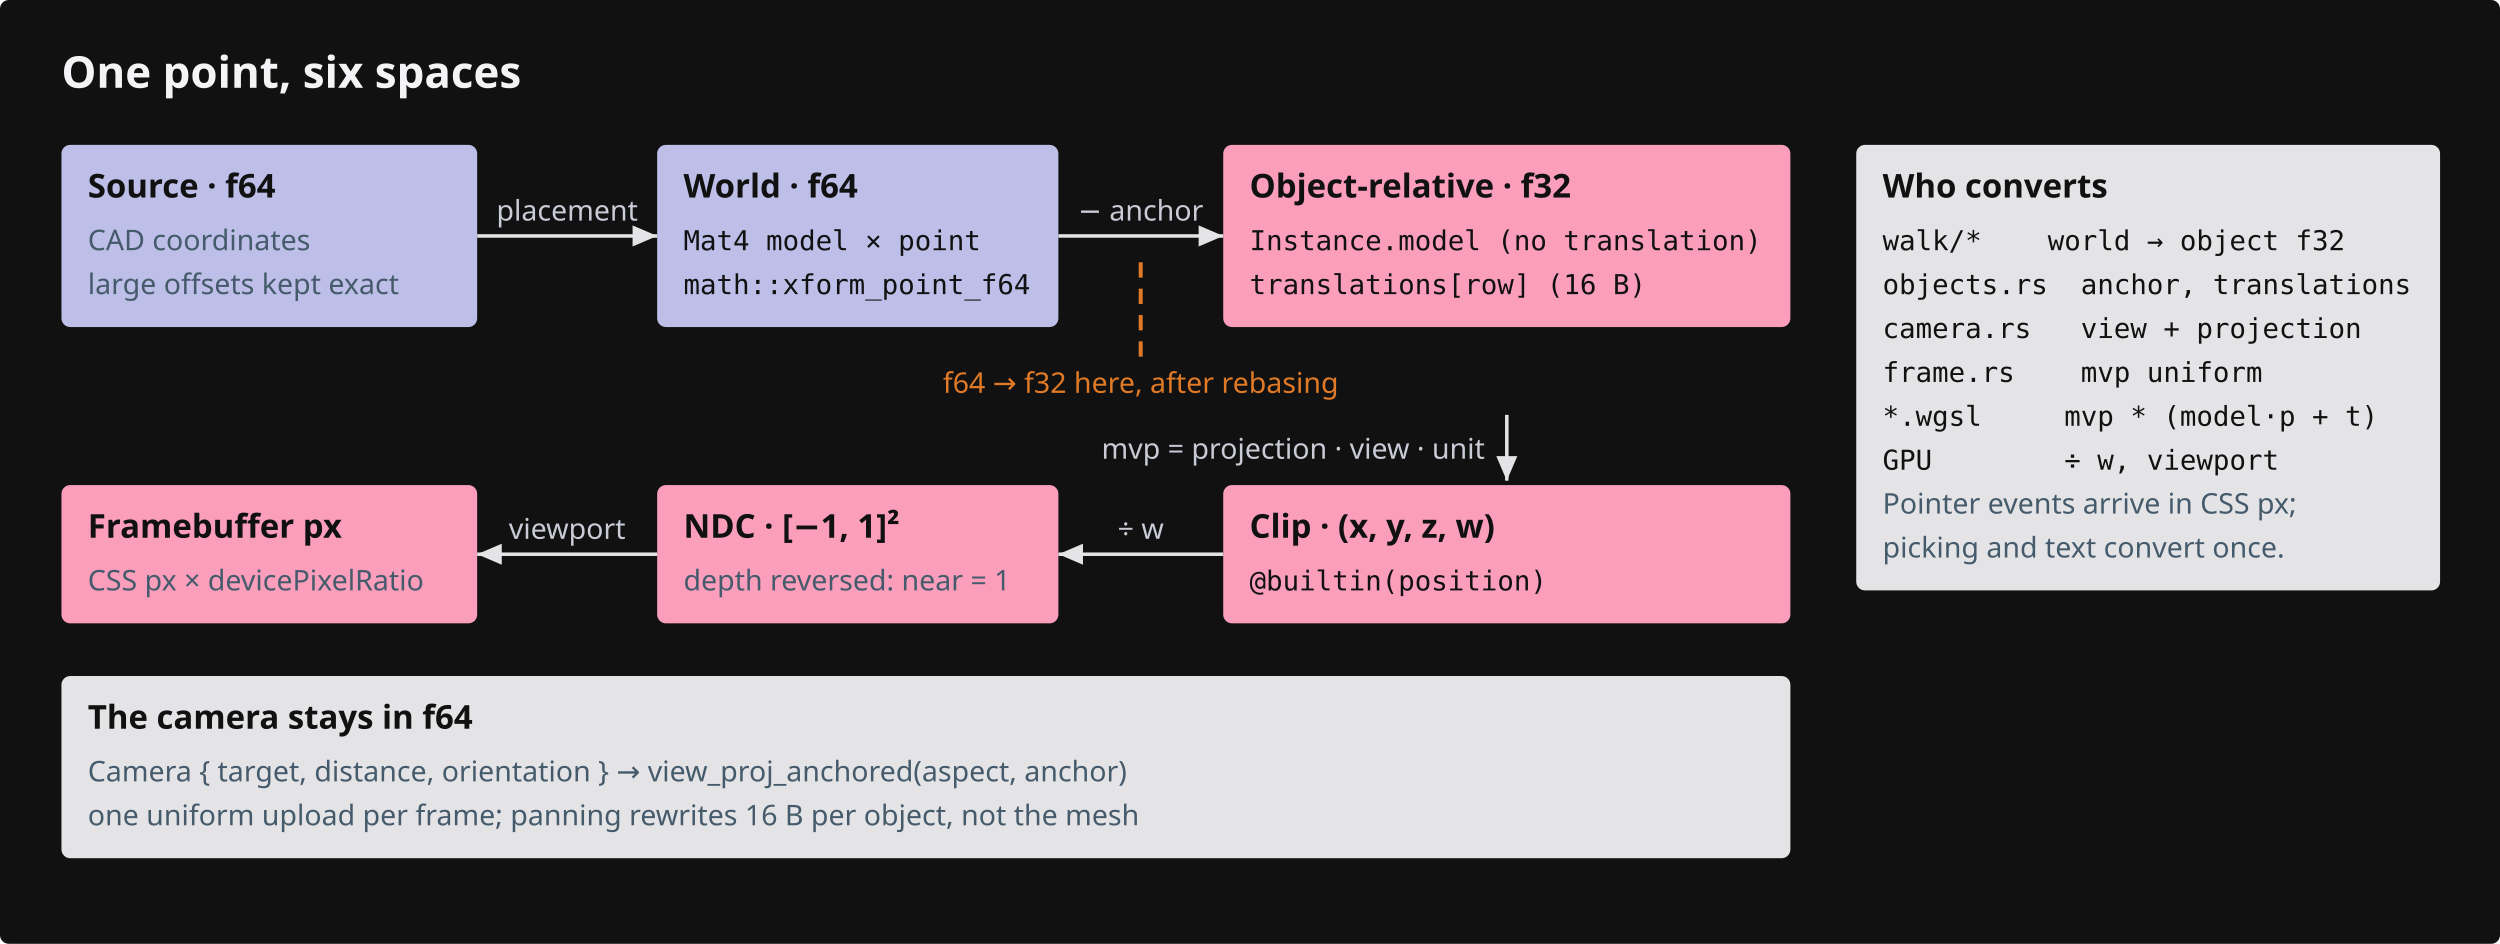
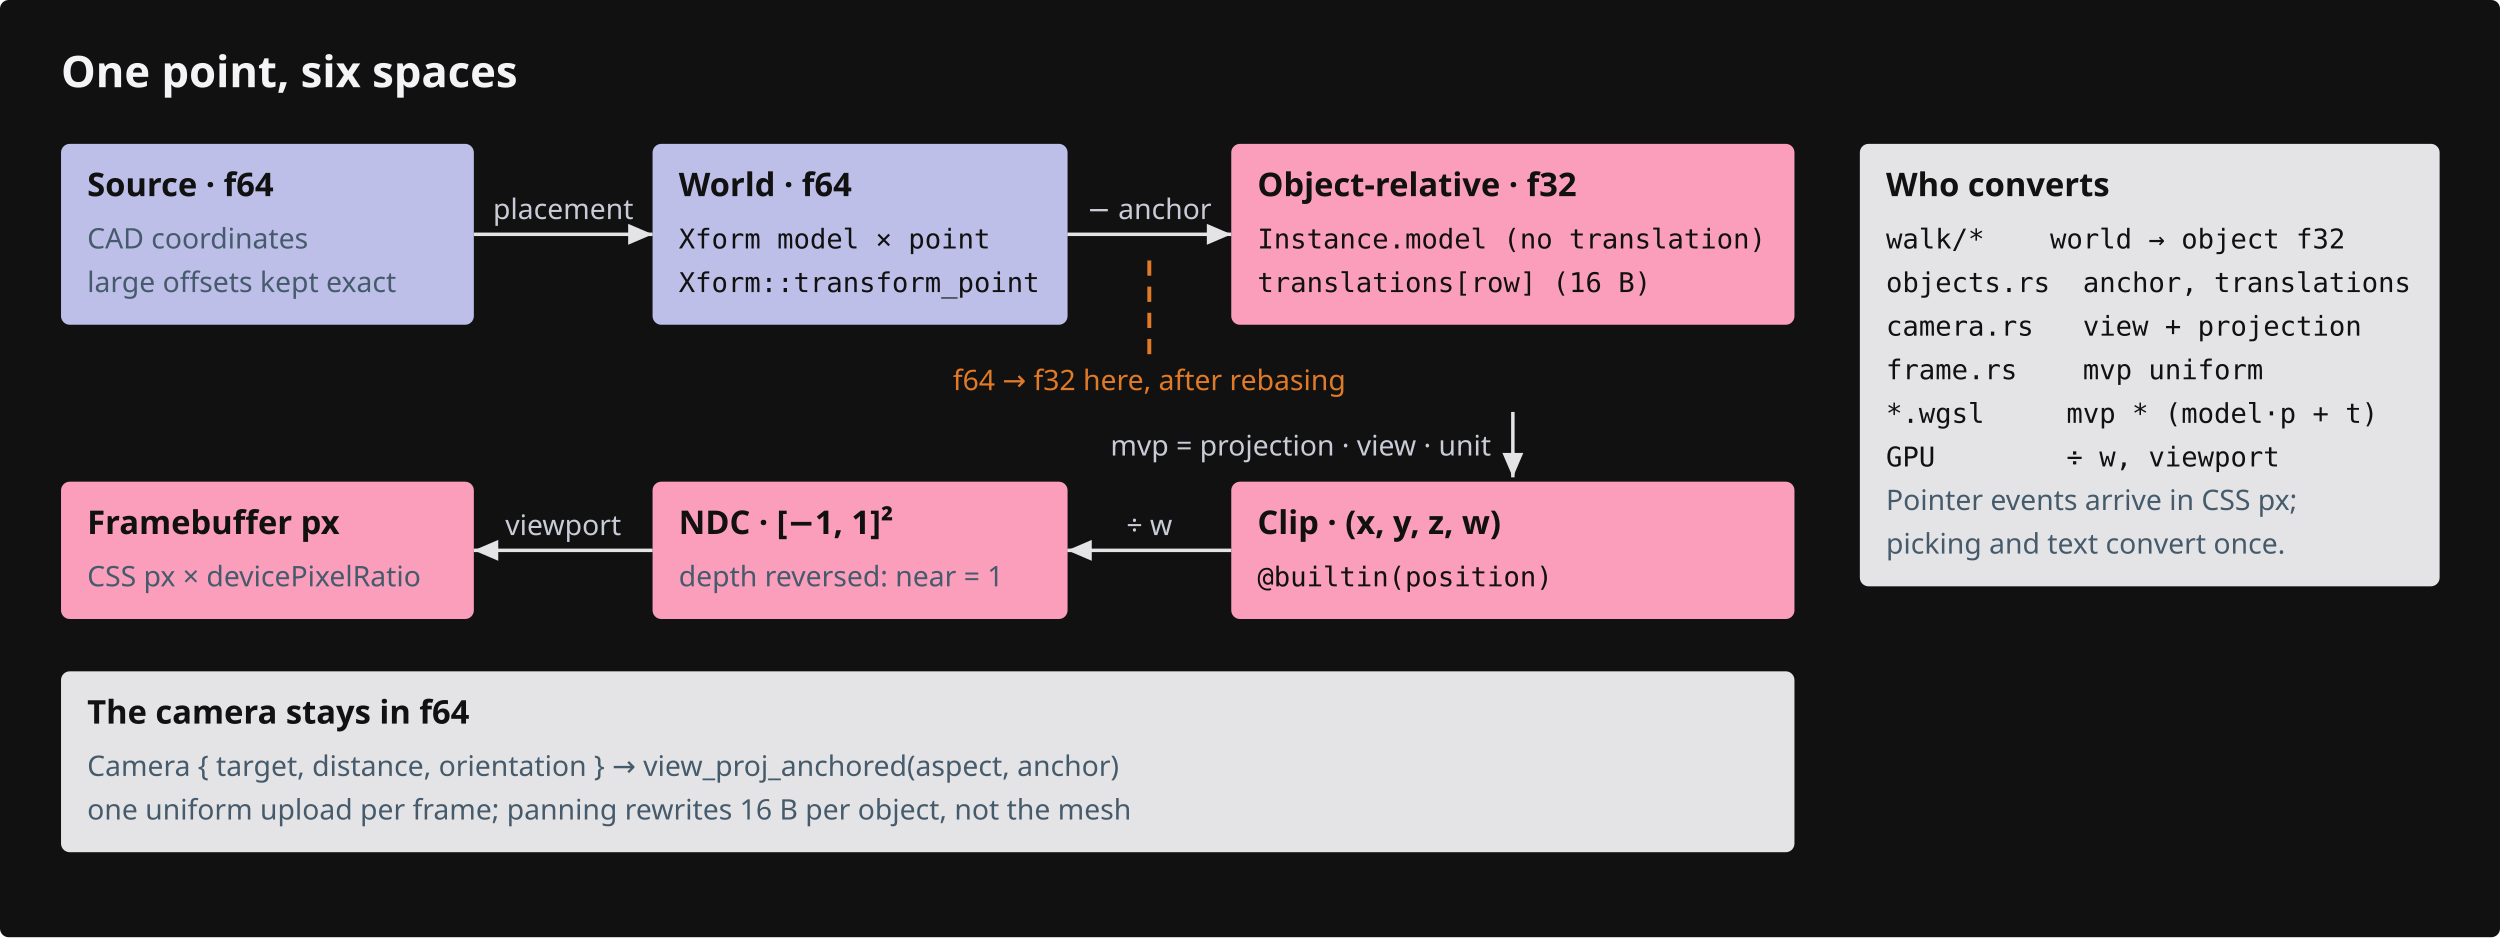
- <svg xmlns="http://www.w3.org/2000/svg" viewBox="0 0 1139 430" role="img" aria-labelledby="t d">
+ <svg xmlns="http://www.w3.org/2000/svg" viewBox="0 0 1147 430" role="img" aria-labelledby="t d">
  <defs>
    <marker id="a" markerWidth="9" markerHeight="9" refX="7" refY="3" orient="auto">
      <path d="M0,0 L7,3 L0,6" fill="#e4e4e7" />
    </marker>
  </defs>
  <style>text{font-family:system-ui,sans-serif;fill:#f4f4f6;font-size:13px}.h{font-size:20px;font-weight:700}.l{font-size:15px;font-weight:650}.s{font-size:13px;fill:#c9ccd6}.m{font-family:"DejaVu Sans Mono","Liberation Mono",monospace;font-size:12.5px;fill:#f4f4f6}.ar{fill:none;stroke:#e4e4e7;stroke-width:1.6;marker-end:url(#a)}.dash{fill:none;stroke:#e07a26;stroke-width:1.8;stroke-dasharray:7 5}</style>
  <rect width="100%" height="100%" rx="4" fill="#111111" />
-   <text class="h" xml:space="preserve" x="28.0" y="40.0">One point, six spaces</text>
+   <text class="h" xml:space="preserve" x="28.0" y="40.0" textLength="209.5" lengthAdjust="spacingAndGlyphs">One point, six spaces</text>
  <rect data-box="0" x="28.0" y="66.0" width="189.4" height="83.0" rx="4" fill="#bdbfe8" stroke="#bdbfe8" stroke-width="0" />
-   <text class="l" xml:space="preserve" x="40.0" y="90.0" style="fill:#111111" data-box="0">Source · f64</text>
-   <text class="s" xml:space="preserve" x="40.0" y="114.0" style="fill:#455b6b" data-box="0">CAD coordinates</text>
-   <text class="s" xml:space="preserve" x="40.0" y="134.0" style="fill:#455b6b" data-box="0">large offsets kept exact</text>
-   <rect data-box="1" x="299.4" y="66.0" width="182.8" height="83.0" rx="4" fill="#bdbfe8" stroke="#bdbfe8" stroke-width="0" />
-   <text class="l" xml:space="preserve" x="311.4" y="90.0" style="fill:#111111" data-box="1">World · f64</text>
-   <text class="m" xml:space="preserve" x="311.4" y="114.0" style="fill:#111111" data-box="1">Mat4 model × point</text>
-   <text class="m" xml:space="preserve" x="311.4" y="134.0" style="fill:#111111" data-box="1">math::xform_point_f64</text>
-   <rect data-box="2" x="557.3" y="66.0" width="258.4" height="83.0" rx="4" fill="#fa9ebc" stroke="#fa9ebc" stroke-width="0" />
-   <text class="l" xml:space="preserve" x="569.3" y="90.0" style="fill:#111111" data-box="2">Object-relative · f32</text>
-   <text class="m" xml:space="preserve" x="569.3" y="114.0" style="fill:#111111" data-box="2">Instance.model (no translation)</text>
-   <text class="m" xml:space="preserve" x="569.3" y="134.0" style="fill:#111111" data-box="2">translations[row] (16 B)</text>
+   <text class="l" xml:space="preserve" x="40.0" y="90.0" style="fill:#111111" data-box="0" textLength="86.0" lengthAdjust="spacingAndGlyphs">Source · f64</text>
+   <text class="s" xml:space="preserve" x="40.0" y="114.0" style="fill:#455b6b" data-box="0" textLength="101.4" lengthAdjust="spacingAndGlyphs">CAD coordinates</text>
+   <text class="s" xml:space="preserve" x="40.0" y="134.0" style="fill:#455b6b" data-box="0" textLength="142.1" lengthAdjust="spacingAndGlyphs">large offsets kept exact</text>
+   <rect data-box="1" x="299.4" y="66.0" width="190.4" height="83.0" rx="4" fill="#bdbfe8" stroke="#bdbfe8" stroke-width="0" />
+   <text class="l" xml:space="preserve" x="311.4" y="90.0" style="fill:#111111" data-box="1" textLength="79.8" lengthAdjust="spacingAndGlyphs">World · f64</text>
+   <text class="m" xml:space="preserve" x="311.4" y="114.0" style="fill:#111111" data-box="1" textLength="143.0" lengthAdjust="spacingAndGlyphs">Xform model × point</text>
+   <text class="m" xml:space="preserve" x="311.4" y="134.0" style="fill:#111111" data-box="1" textLength="165.6" lengthAdjust="spacingAndGlyphs">Xform::transform_point</text>
+   <rect data-box="2" x="564.9" y="66.0" width="258.4" height="83.0" rx="4" fill="#fa9ebc" stroke="#fa9ebc" stroke-width="0" />
+   <text class="l" xml:space="preserve" x="576.9" y="90.0" style="fill:#111111" data-box="2" textLength="146.9" lengthAdjust="spacingAndGlyphs">Object-relative · f32</text>
+   <text class="m" xml:space="preserve" x="576.9" y="114.0" style="fill:#111111" data-box="2" textLength="233.3" lengthAdjust="spacingAndGlyphs">Instance.model (no translation)</text>
+   <text class="m" xml:space="preserve" x="576.9" y="134.0" style="fill:#111111" data-box="2" textLength="180.6" lengthAdjust="spacingAndGlyphs">translations[row] (16 B)</text>
  <path class="ar" d="M217.4,107.5 L299.4,107.5" />
-   <text class="s" xml:space="preserve" x="258.4" y="100.5" text-anchor="middle">placement</text>
-   <path class="ar" d="M482.2,107.5 L557.3,107.5" />
-   <text class="s" xml:space="preserve" x="519.7" y="100.5" text-anchor="middle">− anchor</text>
-   <path class="dash" d="M519.7,119.5 L519.7,163.0" />
-   <text class="s" xml:space="preserve" x="519.7" y="179.0" text-anchor="middle" style="fill:#e07a26">f64 → f32 here, after rebasing</text>
-   <path class="ar" d="M686.5,189.0 L686.5,219.0" />
-   <text class="s" xml:space="preserve" x="676.5" y="209.0" text-anchor="end">mvp = projection · view · unit</text>
-   <rect data-box="3" x="557.3" y="221.0" width="258.4" height="63.0" rx="4" fill="#fa9ebc" stroke="#fa9ebc" stroke-width="0" />
-   <text class="l" xml:space="preserve" x="569.3" y="245.0" style="fill:#111111" data-box="3">Clip · (x, y, z, w)</text>
-   <text class="m" xml:space="preserve" x="569.3" y="269.0" style="fill:#111111" data-box="3">@builtin(position)</text>
-   <rect data-box="4" x="299.4" y="221.0" width="182.8" height="63.0" rx="4" fill="#fa9ebc" stroke="#fa9ebc" stroke-width="0" />
-   <text class="l" xml:space="preserve" x="311.4" y="245.0" style="fill:#111111" data-box="4">NDC · [−1, 1]²</text>
-   <text class="s" xml:space="preserve" x="311.4" y="269.0" style="fill:#455b6b" data-box="4">depth reversed: near = 1</text>
+   <text class="s" xml:space="preserve" x="258.4" y="100.5" text-anchor="middle" textLength="64.7" lengthAdjust="spacingAndGlyphs">placement</text>
+   <path class="ar" d="M489.7,107.5 L564.9,107.5" />
+   <text class="s" xml:space="preserve" x="527.3" y="100.5" text-anchor="middle" textLength="54.4" lengthAdjust="spacingAndGlyphs">− anchor</text>
+   <path class="dash" d="M527.3,119.5 L527.3,163.0" />
+   <text class="s" xml:space="preserve" x="527.3" y="179.0" text-anchor="middle" style="fill:#e07a26" textLength="182.4" lengthAdjust="spacingAndGlyphs">f64 → f32 here, after rebasing</text>
+   <path class="ar" d="M694.1,189.0 L694.1,219.0" />
+   <text class="s" xml:space="preserve" x="684.1" y="209.0" text-anchor="end" textLength="174.9" lengthAdjust="spacingAndGlyphs">mvp = projection · view · unit</text>
+   <rect data-box="3" x="564.9" y="221.0" width="258.4" height="63.0" rx="4" fill="#fa9ebc" stroke="#fa9ebc" stroke-width="0" />
+   <text class="l" xml:space="preserve" x="576.9" y="245.0" style="fill:#111111" data-box="3" textLength="111.8" lengthAdjust="spacingAndGlyphs">Clip · (x, y, z, w)</text>
+   <text class="m" xml:space="preserve" x="576.9" y="269.0" style="fill:#111111" data-box="3" textLength="135.5" lengthAdjust="spacingAndGlyphs">@builtin(position)</text>
+   <rect data-box="4" x="299.4" y="221.0" width="190.4" height="63.0" rx="4" fill="#fa9ebc" stroke="#fa9ebc" stroke-width="0" />
+   <text class="l" xml:space="preserve" x="311.4" y="245.0" style="fill:#111111" data-box="4" textLength="95.0" lengthAdjust="spacingAndGlyphs">NDC · [−1, 1]²</text>
+   <text class="s" xml:space="preserve" x="311.4" y="269.0" style="fill:#455b6b" data-box="4" textLength="149.0" lengthAdjust="spacingAndGlyphs">depth reversed: near = 1</text>
  <rect data-box="5" x="28.0" y="221.0" width="189.4" height="63.0" rx="4" fill="#fa9ebc" stroke="#fa9ebc" stroke-width="0" />
-   <text class="l" xml:space="preserve" x="40.0" y="245.0" style="fill:#111111" data-box="5">Framebuffer px</text>
-   <text class="s" xml:space="preserve" x="40.0" y="269.0" style="fill:#455b6b" data-box="5">CSS px × devicePixelRatio</text>
-   <path class="ar" d="M557.3,252.5 L482.2,252.5" />
-   <text class="s" xml:space="preserve" x="519.7" y="245.5" text-anchor="middle">÷ w</text>
+   <text class="l" xml:space="preserve" x="40.0" y="245.0" style="fill:#111111" data-box="5" textLength="116.1" lengthAdjust="spacingAndGlyphs">Framebuffer px</text>
+   <text class="s" xml:space="preserve" x="40.0" y="269.0" style="fill:#455b6b" data-box="5" textLength="153.2" lengthAdjust="spacingAndGlyphs">CSS px × devicePixelRatio</text>
+   <path class="ar" d="M564.9,252.5 L489.7,252.5" />
+   <text class="s" xml:space="preserve" x="527.3" y="245.5" text-anchor="middle" textLength="21.8" lengthAdjust="spacingAndGlyphs">÷ w</text>
  <path class="ar" d="M299.4,252.5 L217.4,252.5" />
-   <text class="s" xml:space="preserve" x="258.4" y="245.5" text-anchor="middle">viewport</text>
-   <rect data-box="6" x="28.0" y="308.0" width="787.7" height="83.0" rx="4" fill="#e4e4e7" stroke="#e4e4e7" stroke-width="0" />
-   <text class="l" xml:space="preserve" x="40.0" y="332.0" style="fill:#111111" data-box="6">The camera stays in f64</text>
-   <text class="s" xml:space="preserve" x="40.0" y="356.0" style="fill:#455b6b" data-box="6">Camera { target, distance, orientation } → view_proj_anchored(aspect, anchor)</text>
-   <text class="s" xml:space="preserve" x="40.0" y="376.0" style="fill:#455b6b" data-box="6">one uniform upload per frame; panning rewrites 16 B per object, not the mesh</text>
-   <rect data-box="7" x="845.7" y="66.0" width="266.0" height="203.0" rx="4" fill="#e4e4e7" stroke="#e4e4e7" stroke-width="0" />
-   <text class="l" xml:space="preserve" x="857.7" y="90.0" style="fill:#111111" data-box="7">Who converts</text>
-   <text class="m" xml:space="preserve" x="857.7" y="114.0" style="fill:#111111" data-box="7">walk/*    world → object f32</text>
-   <text class="m" xml:space="preserve" x="857.7" y="134.0" style="fill:#111111" data-box="7">objects.rs  anchor, translations</text>
-   <text class="m" xml:space="preserve" x="857.7" y="154.0" style="fill:#111111" data-box="7">camera.rs   view + projection</text>
-   <text class="m" xml:space="preserve" x="857.7" y="174.0" style="fill:#111111" data-box="7">frame.rs    mvp uniform</text>
-   <text class="m" xml:space="preserve" x="857.7" y="194.0" style="fill:#111111" data-box="7">*.wgsl     mvp * (model·p + t)</text>
-   <text class="m" xml:space="preserve" x="857.7" y="214.0" style="fill:#111111" data-box="7">GPU        ÷ w, viewport</text>
-   <text class="s" xml:space="preserve" x="857.7" y="234.0" style="fill:#455b6b" data-box="7">Pointer events arrive in CSS px;</text>
-   <text class="s" xml:space="preserve" x="857.7" y="254.0" style="fill:#455b6b" data-box="7">picking and text convert once.</text>
+   <text class="s" xml:space="preserve" x="258.4" y="245.5" text-anchor="middle" textLength="53.5" lengthAdjust="spacingAndGlyphs">viewport</text>
+   <rect data-box="6" x="28.0" y="308.0" width="795.3" height="83.0" rx="4" fill="#e4e4e7" stroke="#e4e4e7" stroke-width="0" />
+   <text class="l" xml:space="preserve" x="40.0" y="332.0" style="fill:#111111" data-box="6" textLength="175.8" lengthAdjust="spacingAndGlyphs">The camera stays in f64</text>
+   <text class="s" xml:space="preserve" x="40.0" y="356.0" style="fill:#455b6b" data-box="6" textLength="475.6" lengthAdjust="spacingAndGlyphs">Camera { target, distance, orientation } → view_proj_anchored(aspect, anchor)</text>
+   <text class="s" xml:space="preserve" x="40.0" y="376.0" style="fill:#455b6b" data-box="6" textLength="479.0" lengthAdjust="spacingAndGlyphs">one uniform upload per frame; panning rewrites 16 B per object, not the mesh</text>
+   <rect data-box="7" x="853.3" y="66.0" width="266.0" height="203.0" rx="4" fill="#e4e4e7" stroke="#e4e4e7" stroke-width="0" />
+   <text class="l" xml:space="preserve" x="865.3" y="90.0" style="fill:#111111" data-box="7" textLength="102.6" lengthAdjust="spacingAndGlyphs">Who converts</text>
+   <text class="m" xml:space="preserve" x="865.3" y="114.0" style="fill:#111111" data-box="7" textLength="210.7" lengthAdjust="spacingAndGlyphs">walk/*    world → object f32</text>
+   <text class="m" xml:space="preserve" x="865.3" y="134.0" style="fill:#111111" data-box="7" textLength="240.8" lengthAdjust="spacingAndGlyphs">objects.rs  anchor, translations</text>
+   <text class="m" xml:space="preserve" x="865.3" y="154.0" style="fill:#111111" data-box="7" textLength="218.3" lengthAdjust="spacingAndGlyphs">camera.rs   view + projection</text>
+   <text class="m" xml:space="preserve" x="865.3" y="174.0" style="fill:#111111" data-box="7" textLength="173.1" lengthAdjust="spacingAndGlyphs">frame.rs    mvp uniform</text>
+   <text class="m" xml:space="preserve" x="865.3" y="194.0" style="fill:#111111" data-box="7" textLength="225.8" lengthAdjust="spacingAndGlyphs">*.wgsl     mvp * (model·p + t)</text>
+   <text class="m" xml:space="preserve" x="865.3" y="214.0" style="fill:#111111" data-box="7" textLength="180.6" lengthAdjust="spacingAndGlyphs">GPU        ÷ w, viewport</text>
+   <text class="s" xml:space="preserve" x="865.3" y="234.0" style="fill:#455b6b" data-box="7" textLength="188.7" lengthAdjust="spacingAndGlyphs">Pointer events arrive in CSS px;</text>
+   <text class="s" xml:space="preserve" x="865.3" y="254.0" style="fill:#455b6b" data-box="7" textLength="183.2" lengthAdjust="spacingAndGlyphs">picking and text convert once.</text>
</svg>
